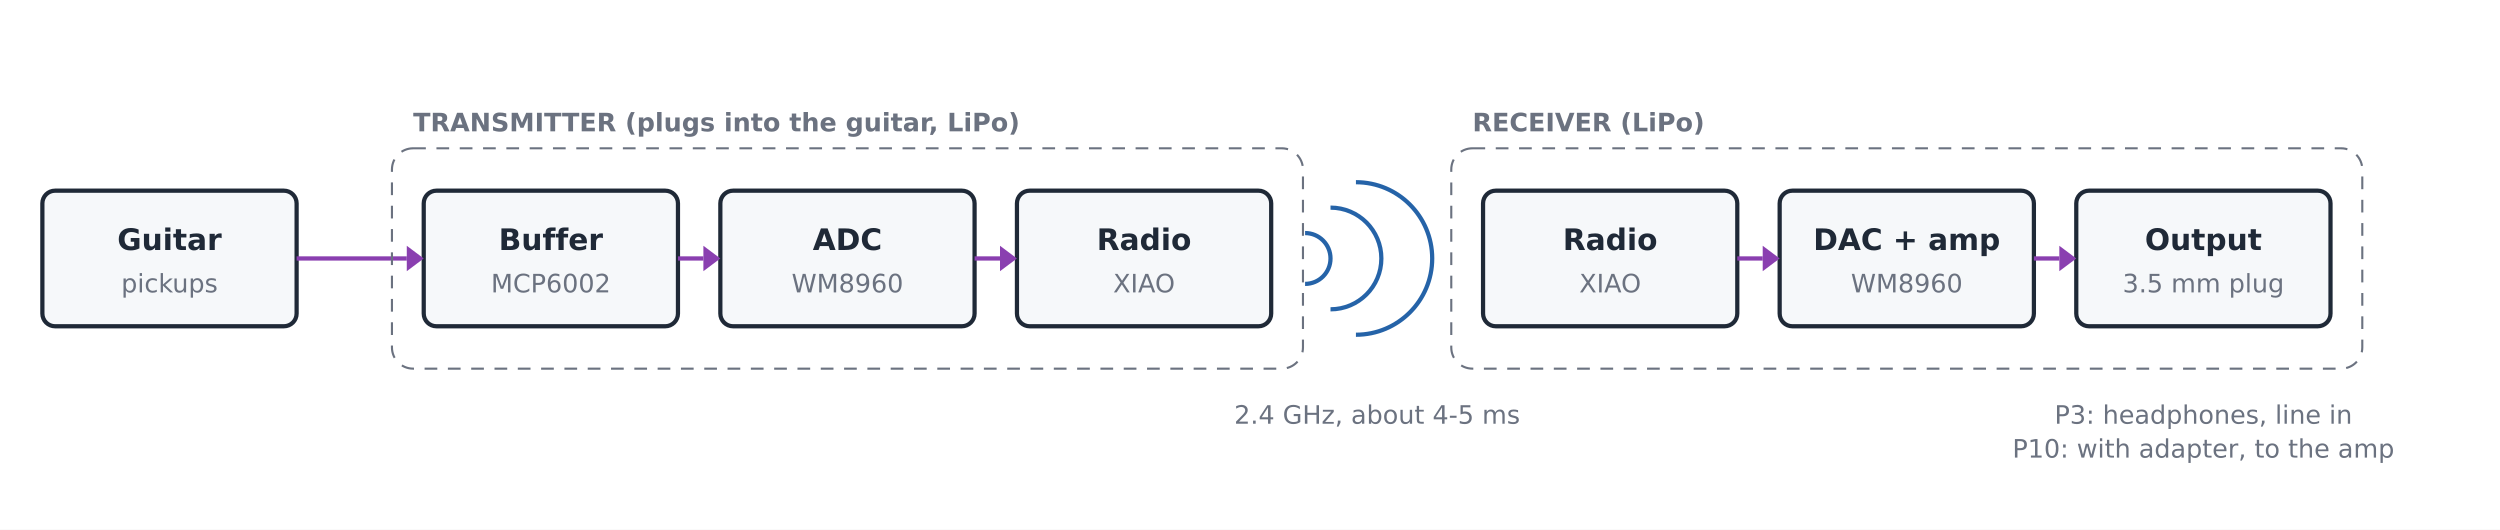
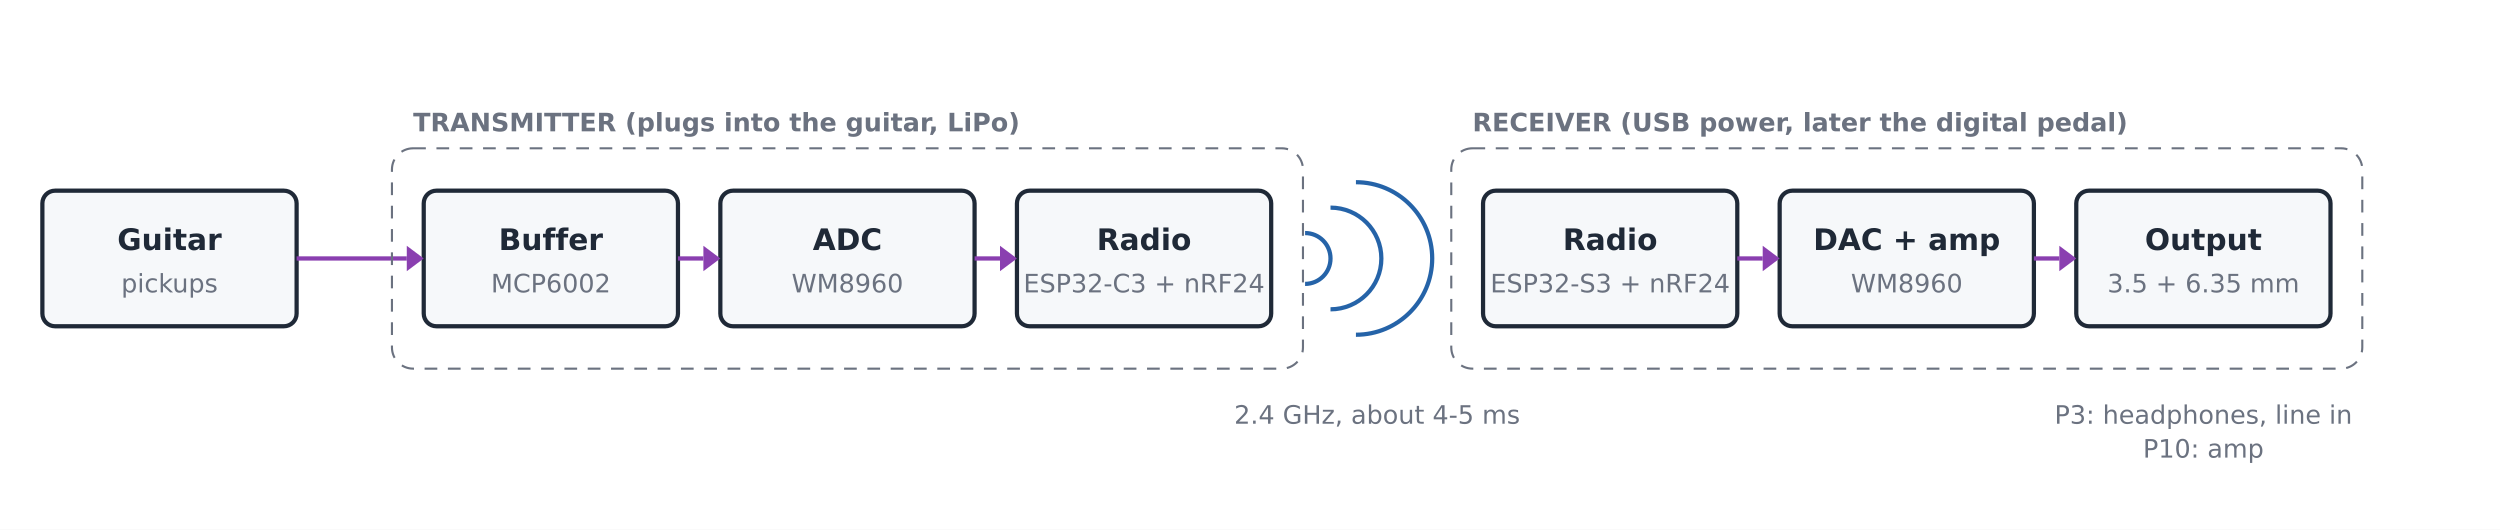
<svg xmlns="http://www.w3.org/2000/svg" viewBox="0 0 1180 250" width="1180" height="250" role="img" aria-labelledby="title desc" font-family="DejaVu Sans, Helvetica, Arial, sans-serif">
  <rect width="100%" height="100%" fill="#ffffff" />
  <rect x="20" y="90" width="120" height="64" rx="6" fill="#f6f8fa" stroke="#1f2937" stroke-width="2" />
  <text x="80" y="118" font-size="14" text-anchor="middle" font-weight="bold" fill="#1f2937">Guitar</text>
  <text x="80" y="138" font-size="12" text-anchor="middle" font-weight="normal" fill="#6b7280">pickups</text>
  <rect x="200" y="90" width="120" height="64" rx="6" fill="#f6f8fa" stroke="#1f2937" stroke-width="2" />
  <text x="260" y="118" font-size="14" text-anchor="middle" font-weight="bold" fill="#1f2937">Buffer</text>
  <text x="260" y="138" font-size="12" text-anchor="middle" font-weight="normal" fill="#6b7280">MCP6002</text>
  <rect x="340" y="90" width="120" height="64" rx="6" fill="#f6f8fa" stroke="#1f2937" stroke-width="2" />
  <text x="400" y="118" font-size="14" text-anchor="middle" font-weight="bold" fill="#1f2937">ADC</text>
  <text x="400" y="138" font-size="12" text-anchor="middle" font-weight="normal" fill="#6b7280">WM8960</text>
  <rect x="480" y="90" width="120" height="64" rx="6" fill="#f6f8fa" stroke="#1f2937" stroke-width="2" />
  <text x="540" y="118" font-size="14" text-anchor="middle" font-weight="bold" fill="#1f2937">Radio</text>
-   <text x="540" y="138" font-size="12" text-anchor="middle" font-weight="normal" fill="#6b7280">XIAO</text>
+   <text x="540" y="138" font-size="12" text-anchor="middle" font-weight="normal" fill="#6b7280">ESP32-C3 + nRF24</text>
  <rect x="700" y="90" width="120" height="64" rx="6" fill="#f6f8fa" stroke="#1f2937" stroke-width="2" />
  <text x="760" y="118" font-size="14" text-anchor="middle" font-weight="bold" fill="#1f2937">Radio</text>
-   <text x="760" y="138" font-size="12" text-anchor="middle" font-weight="normal" fill="#6b7280">XIAO</text>
+   <text x="760" y="138" font-size="12" text-anchor="middle" font-weight="normal" fill="#6b7280">ESP32-S3 + nRF24</text>
  <rect x="840" y="90" width="120" height="64" rx="6" fill="#f6f8fa" stroke="#1f2937" stroke-width="2" />
  <text x="900" y="118" font-size="14" text-anchor="middle" font-weight="bold" fill="#1f2937">DAC + amp</text>
  <text x="900" y="138" font-size="12" text-anchor="middle" font-weight="normal" fill="#6b7280">WM8960</text>
  <rect x="980" y="90" width="120" height="64" rx="6" fill="#f6f8fa" stroke="#1f2937" stroke-width="2" />
  <text x="1040" y="118" font-size="14" text-anchor="middle" font-weight="bold" fill="#1f2937">Output</text>
-   <text x="1040" y="138" font-size="12" text-anchor="middle" font-weight="normal" fill="#6b7280">3.5 mm plug</text>
+   <text x="1040" y="138" font-size="12" text-anchor="middle" font-weight="normal" fill="#6b7280">3.5 + 6.35 mm</text>
  <polyline points="140,122 192,122" fill="none" stroke="#8a3fb0" stroke-width="2" stroke-linejoin="round" />
  <path d="M192 116 L192 128 L200 122 Z" fill="#8a3fb0" />
  <polyline points="320,122 332,122" fill="none" stroke="#8a3fb0" stroke-width="2" stroke-linejoin="round" />
  <path d="M332 116 L332 128 L340 122 Z" fill="#8a3fb0" />
  <polyline points="460,122 472,122" fill="none" stroke="#8a3fb0" stroke-width="2" stroke-linejoin="round" />
  <path d="M472 116 L472 128 L480 122 Z" fill="#8a3fb0" />
  <polyline points="820,122 832,122" fill="none" stroke="#8a3fb0" stroke-width="2" stroke-linejoin="round" />
  <path d="M832 116 L832 128 L840 122 Z" fill="#8a3fb0" />
  <polyline points="960,122 972,122" fill="none" stroke="#8a3fb0" stroke-width="2" stroke-linejoin="round" />
  <path d="M972 116 L972 128 L980 122 Z" fill="#8a3fb0" />
  <path d="M616 110 A12 12 0 0 1 616 134" stroke="#2563a8" stroke-width="2" fill="none" />
  <path d="M628 98 A24 24 0 0 1 628 146" stroke="#2563a8" stroke-width="2" fill="none" />
  <path d="M640 86 A36 36 0 0 1 640 158" stroke="#2563a8" stroke-width="2" fill="none" />
  <text x="650" y="200" font-size="12" text-anchor="middle" font-weight="normal" fill="#6b7280">2.4 GHz, about 4-5 ms</text>
  <rect x="185" y="70" width="430" height="104" rx="10" fill="none" stroke="#6b7280" stroke-dasharray="6 5" />
  <rect x="685" y="70" width="430" height="104" rx="10" fill="none" stroke="#6b7280" stroke-dasharray="6 5" />
  <text x="195" y="62" font-size="12" text-anchor="start" font-weight="bold" fill="#6b7280">TRANSMITTER (plugs into the guitar, LiPo)</text>
-   <text x="695" y="62" font-size="12" text-anchor="start" font-weight="bold" fill="#6b7280">RECEIVER (LiPo)</text>
+   <text x="695" y="62" font-size="12" text-anchor="start" font-weight="bold" fill="#6b7280">RECEIVER (USB power, later the digital pedal)</text>
  <text x="1040" y="200" font-size="12" text-anchor="middle" font-weight="normal" fill="#6b7280">P3: headphones, line in</text>
-   <text x="1040" y="216" font-size="12" text-anchor="middle" font-weight="normal" fill="#6b7280">P10: with adapter, to the amp</text>
+   <text x="1040" y="216" font-size="12" text-anchor="middle" font-weight="normal" fill="#6b7280">P10: amp</text>
</svg>
